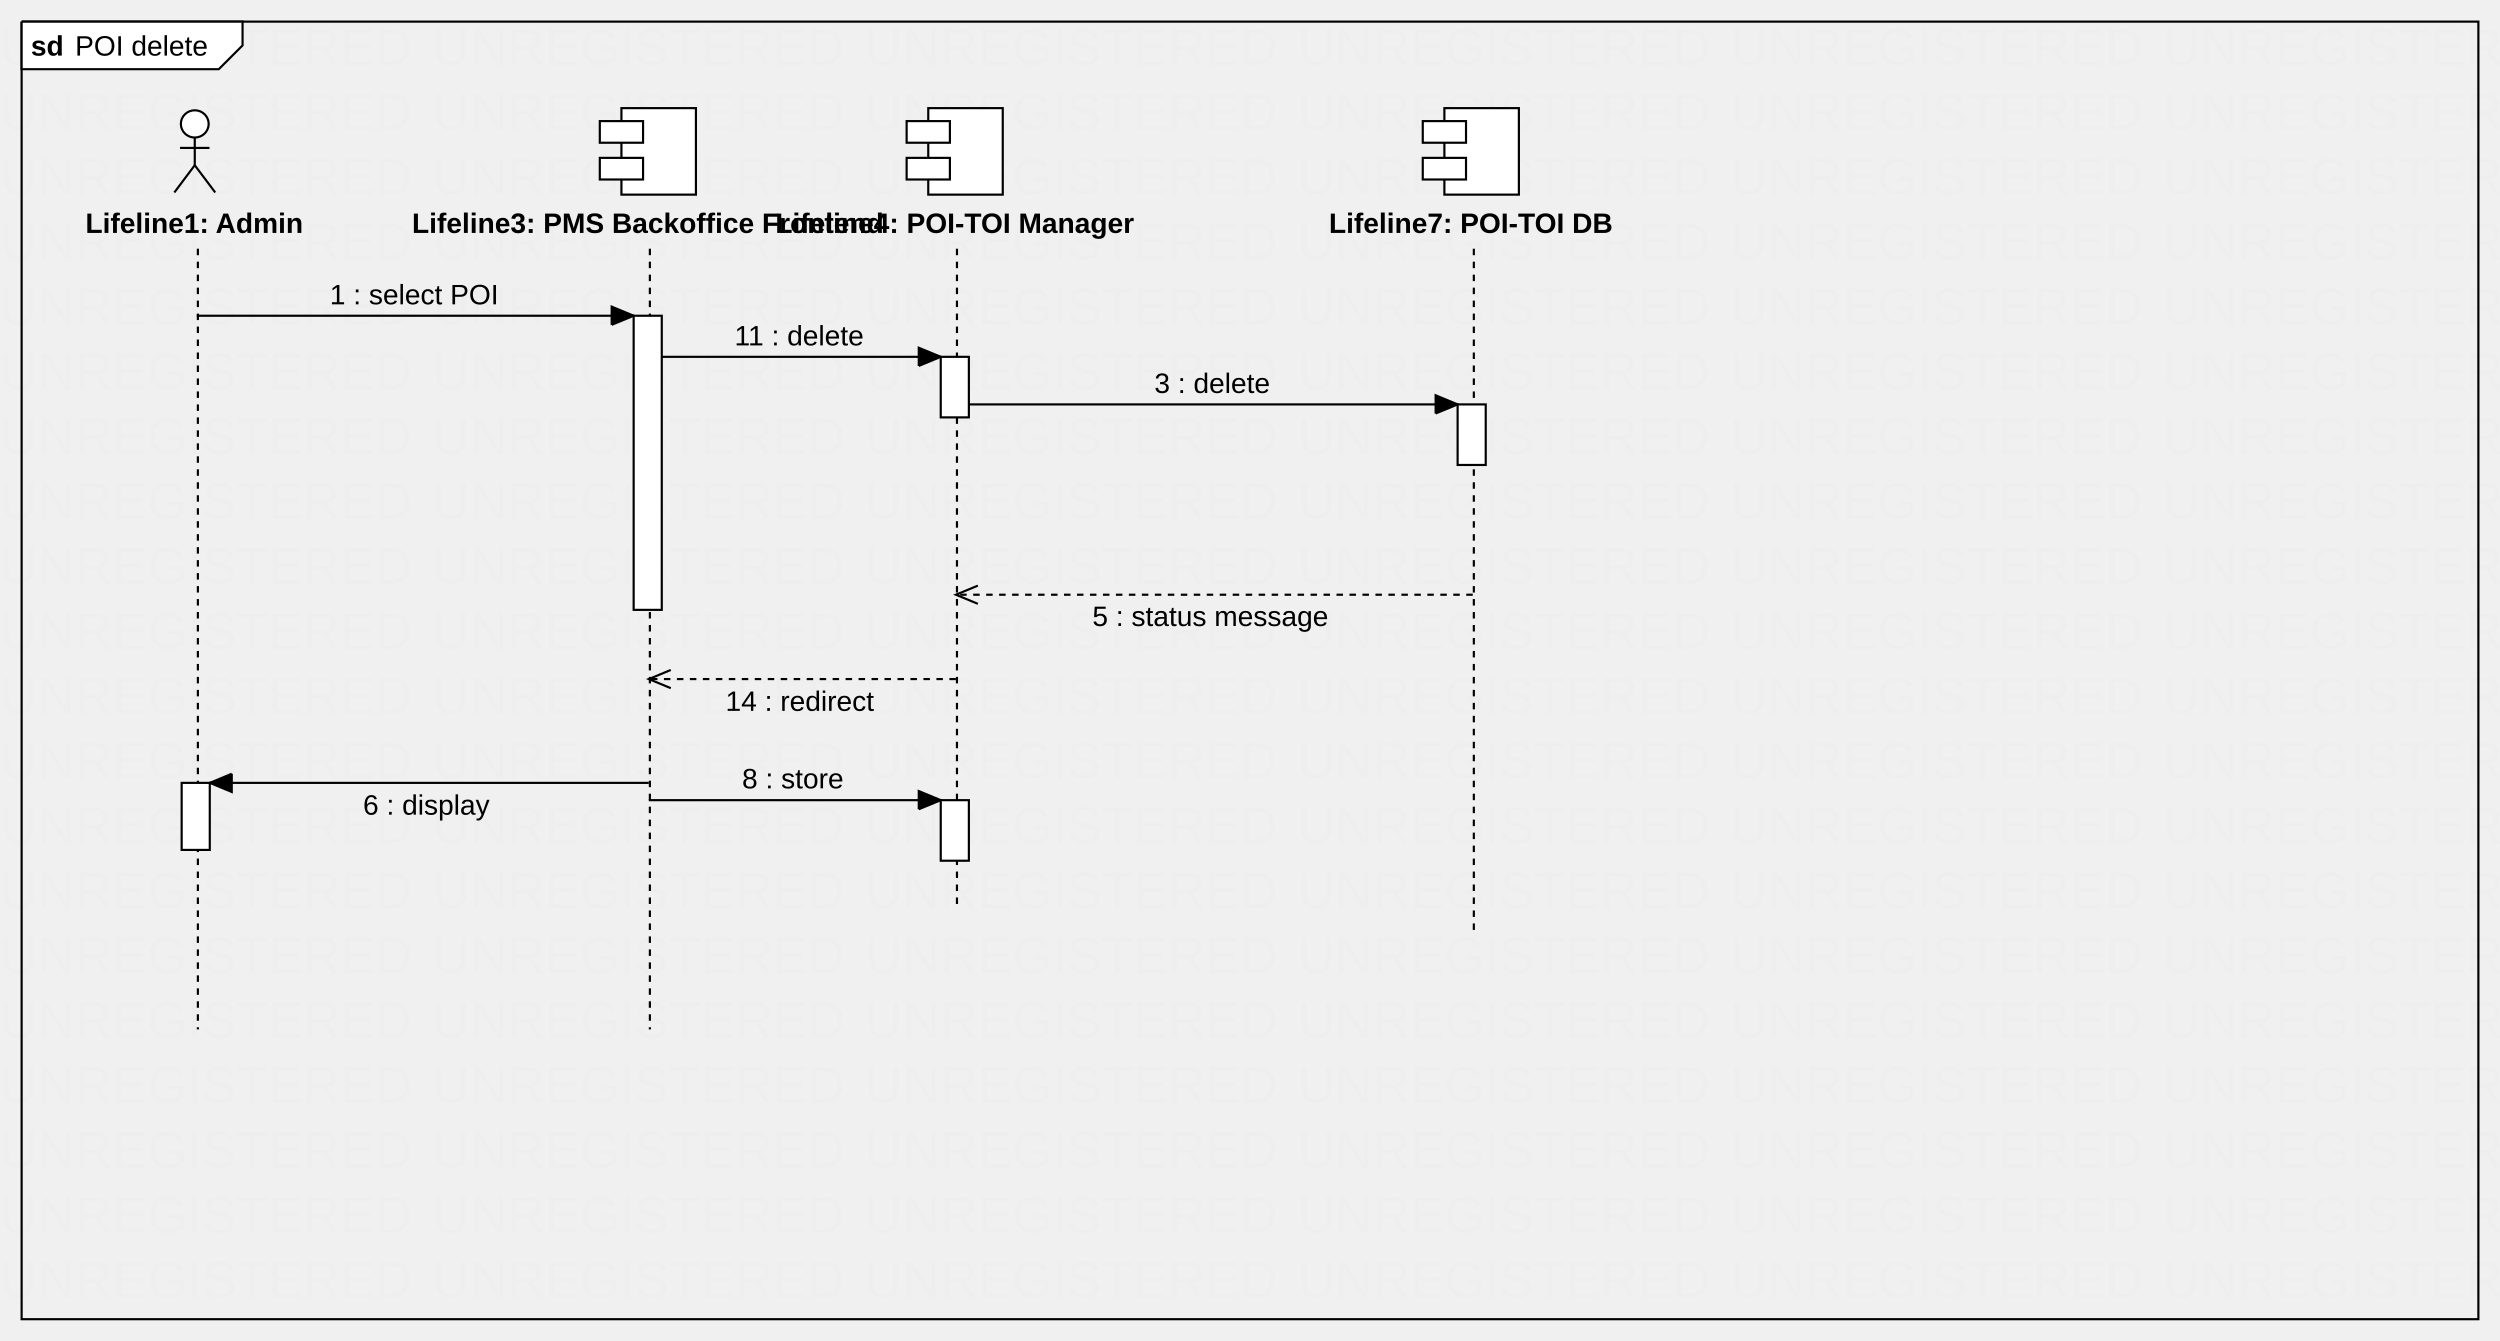
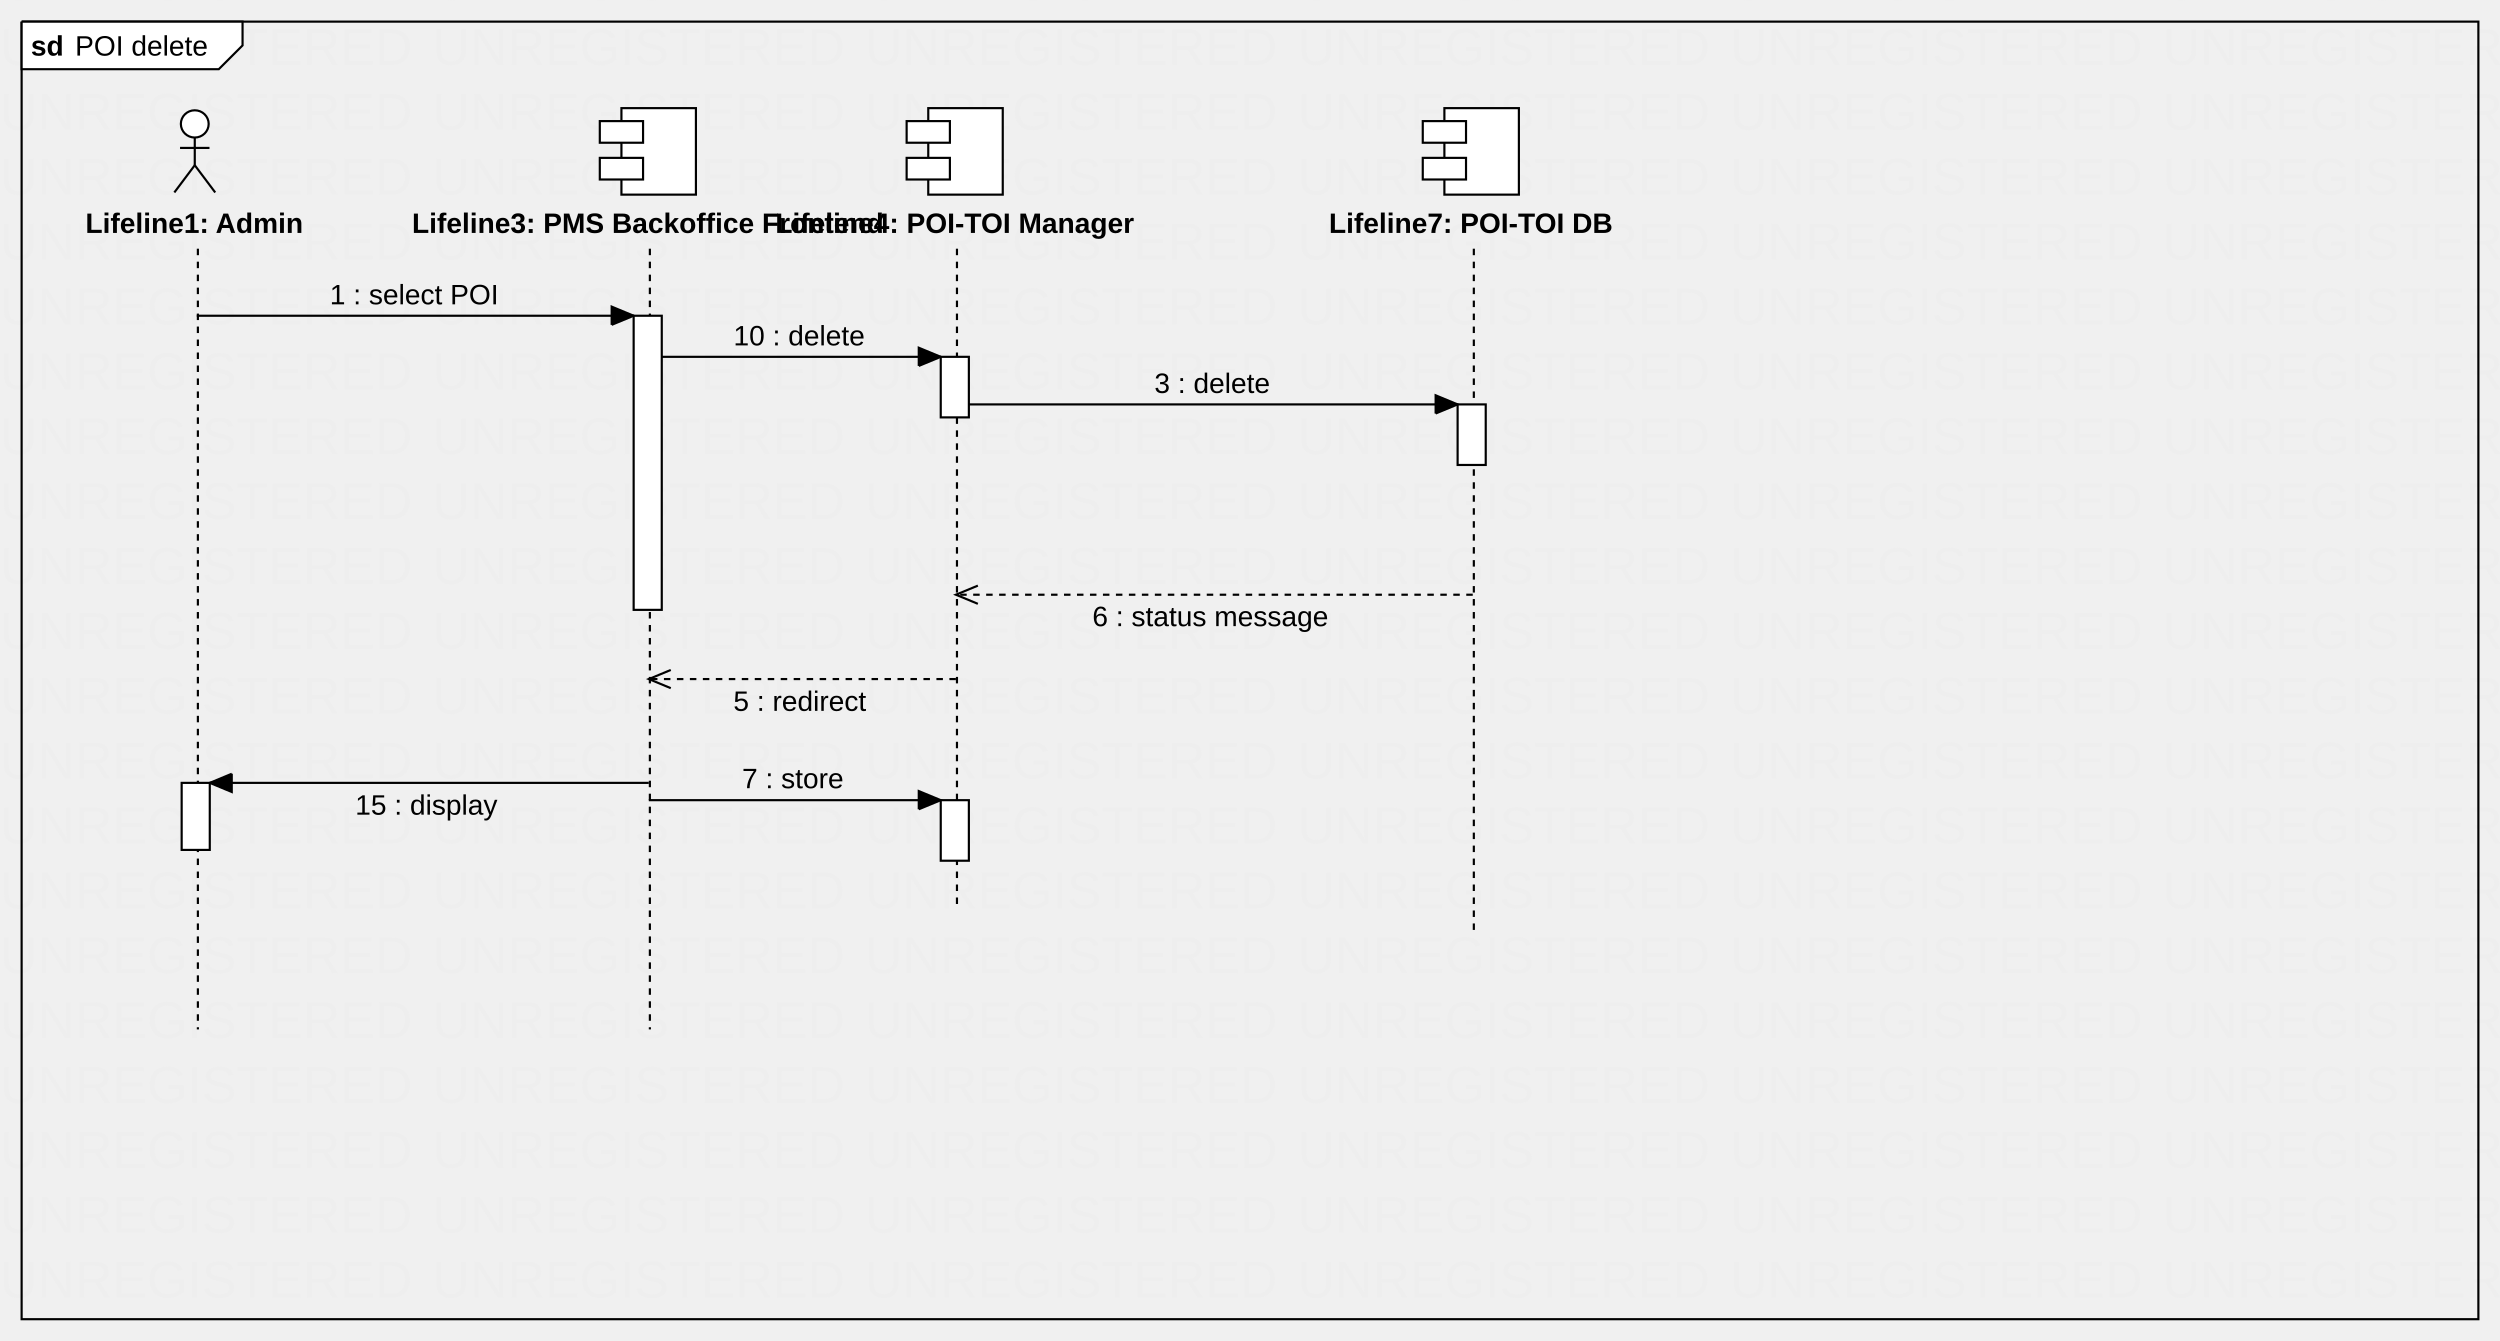
<svg xmlns="http://www.w3.org/2000/svg" version="1.1" width="1156" height="620">
  <defs />
  <g>
    <text fill="#eeeeee" stroke="none" font-family="Arial" font-size="24px" font-style="normal" font-weight="normal" text-decoration="none" x="0" y="0">UNREGISTERED</text>
    <text fill="#eeeeee" stroke="none" font-family="Arial" font-size="24px" font-style="normal" font-weight="normal" text-decoration="none" x="0" y="30">UNREGISTERED</text>
    <text fill="#eeeeee" stroke="none" font-family="Arial" font-size="24px" font-style="normal" font-weight="normal" text-decoration="none" x="0" y="60">UNREGISTERED</text>
    <text fill="#eeeeee" stroke="none" font-family="Arial" font-size="24px" font-style="normal" font-weight="normal" text-decoration="none" x="0" y="90">UNREGISTERED</text>
    <text fill="#eeeeee" stroke="none" font-family="Arial" font-size="24px" font-style="normal" font-weight="normal" text-decoration="none" x="0" y="120">UNREGISTERED</text>
    <text fill="#eeeeee" stroke="none" font-family="Arial" font-size="24px" font-style="normal" font-weight="normal" text-decoration="none" x="0" y="150">UNREGISTERED</text>
    <text fill="#eeeeee" stroke="none" font-family="Arial" font-size="24px" font-style="normal" font-weight="normal" text-decoration="none" x="0" y="180">UNREGISTERED</text>
    <text fill="#eeeeee" stroke="none" font-family="Arial" font-size="24px" font-style="normal" font-weight="normal" text-decoration="none" x="0" y="210">UNREGISTERED</text>
    <text fill="#eeeeee" stroke="none" font-family="Arial" font-size="24px" font-style="normal" font-weight="normal" text-decoration="none" x="0" y="240">UNREGISTERED</text>
    <text fill="#eeeeee" stroke="none" font-family="Arial" font-size="24px" font-style="normal" font-weight="normal" text-decoration="none" x="0" y="270">UNREGISTERED</text>
    <text fill="#eeeeee" stroke="none" font-family="Arial" font-size="24px" font-style="normal" font-weight="normal" text-decoration="none" x="0" y="300">UNREGISTERED</text>
    <text fill="#eeeeee" stroke="none" font-family="Arial" font-size="24px" font-style="normal" font-weight="normal" text-decoration="none" x="0" y="330">UNREGISTERED</text>
    <text fill="#eeeeee" stroke="none" font-family="Arial" font-size="24px" font-style="normal" font-weight="normal" text-decoration="none" x="0" y="360">UNREGISTERED</text>
    <text fill="#eeeeee" stroke="none" font-family="Arial" font-size="24px" font-style="normal" font-weight="normal" text-decoration="none" x="0" y="390">UNREGISTERED</text>
    <text fill="#eeeeee" stroke="none" font-family="Arial" font-size="24px" font-style="normal" font-weight="normal" text-decoration="none" x="0" y="420">UNREGISTERED</text>
    <text fill="#eeeeee" stroke="none" font-family="Arial" font-size="24px" font-style="normal" font-weight="normal" text-decoration="none" x="0" y="450">UNREGISTERED</text>
    <text fill="#eeeeee" stroke="none" font-family="Arial" font-size="24px" font-style="normal" font-weight="normal" text-decoration="none" x="0" y="480">UNREGISTERED</text>
    <text fill="#eeeeee" stroke="none" font-family="Arial" font-size="24px" font-style="normal" font-weight="normal" text-decoration="none" x="0" y="510">UNREGISTERED</text>
    <text fill="#eeeeee" stroke="none" font-family="Arial" font-size="24px" font-style="normal" font-weight="normal" text-decoration="none" x="0" y="540">UNREGISTERED</text>
    <text fill="#eeeeee" stroke="none" font-family="Arial" font-size="24px" font-style="normal" font-weight="normal" text-decoration="none" x="0" y="570">UNREGISTERED</text>
    <text fill="#eeeeee" stroke="none" font-family="Arial" font-size="24px" font-style="normal" font-weight="normal" text-decoration="none" x="0" y="600">UNREGISTERED</text>
    <text fill="#eeeeee" stroke="none" font-family="Arial" font-size="24px" font-style="normal" font-weight="normal" text-decoration="none" x="200" y="0">UNREGISTERED</text>
    <text fill="#eeeeee" stroke="none" font-family="Arial" font-size="24px" font-style="normal" font-weight="normal" text-decoration="none" x="200" y="30">UNREGISTERED</text>
    <text fill="#eeeeee" stroke="none" font-family="Arial" font-size="24px" font-style="normal" font-weight="normal" text-decoration="none" x="200" y="60">UNREGISTERED</text>
    <text fill="#eeeeee" stroke="none" font-family="Arial" font-size="24px" font-style="normal" font-weight="normal" text-decoration="none" x="200" y="90">UNREGISTERED</text>
    <text fill="#eeeeee" stroke="none" font-family="Arial" font-size="24px" font-style="normal" font-weight="normal" text-decoration="none" x="200" y="120">UNREGISTERED</text>
    <text fill="#eeeeee" stroke="none" font-family="Arial" font-size="24px" font-style="normal" font-weight="normal" text-decoration="none" x="200" y="150">UNREGISTERED</text>
    <text fill="#eeeeee" stroke="none" font-family="Arial" font-size="24px" font-style="normal" font-weight="normal" text-decoration="none" x="200" y="180">UNREGISTERED</text>
    <text fill="#eeeeee" stroke="none" font-family="Arial" font-size="24px" font-style="normal" font-weight="normal" text-decoration="none" x="200" y="210">UNREGISTERED</text>
    <text fill="#eeeeee" stroke="none" font-family="Arial" font-size="24px" font-style="normal" font-weight="normal" text-decoration="none" x="200" y="240">UNREGISTERED</text>
    <text fill="#eeeeee" stroke="none" font-family="Arial" font-size="24px" font-style="normal" font-weight="normal" text-decoration="none" x="200" y="270">UNREGISTERED</text>
    <text fill="#eeeeee" stroke="none" font-family="Arial" font-size="24px" font-style="normal" font-weight="normal" text-decoration="none" x="200" y="300">UNREGISTERED</text>
    <text fill="#eeeeee" stroke="none" font-family="Arial" font-size="24px" font-style="normal" font-weight="normal" text-decoration="none" x="200" y="330">UNREGISTERED</text>
    <text fill="#eeeeee" stroke="none" font-family="Arial" font-size="24px" font-style="normal" font-weight="normal" text-decoration="none" x="200" y="360">UNREGISTERED</text>
    <text fill="#eeeeee" stroke="none" font-family="Arial" font-size="24px" font-style="normal" font-weight="normal" text-decoration="none" x="200" y="390">UNREGISTERED</text>
    <text fill="#eeeeee" stroke="none" font-family="Arial" font-size="24px" font-style="normal" font-weight="normal" text-decoration="none" x="200" y="420">UNREGISTERED</text>
    <text fill="#eeeeee" stroke="none" font-family="Arial" font-size="24px" font-style="normal" font-weight="normal" text-decoration="none" x="200" y="450">UNREGISTERED</text>
    <text fill="#eeeeee" stroke="none" font-family="Arial" font-size="24px" font-style="normal" font-weight="normal" text-decoration="none" x="200" y="480">UNREGISTERED</text>
    <text fill="#eeeeee" stroke="none" font-family="Arial" font-size="24px" font-style="normal" font-weight="normal" text-decoration="none" x="200" y="510">UNREGISTERED</text>
    <text fill="#eeeeee" stroke="none" font-family="Arial" font-size="24px" font-style="normal" font-weight="normal" text-decoration="none" x="200" y="540">UNREGISTERED</text>
    <text fill="#eeeeee" stroke="none" font-family="Arial" font-size="24px" font-style="normal" font-weight="normal" text-decoration="none" x="200" y="570">UNREGISTERED</text>
    <text fill="#eeeeee" stroke="none" font-family="Arial" font-size="24px" font-style="normal" font-weight="normal" text-decoration="none" x="200" y="600">UNREGISTERED</text>
    <text fill="#eeeeee" stroke="none" font-family="Arial" font-size="24px" font-style="normal" font-weight="normal" text-decoration="none" x="400" y="0">UNREGISTERED</text>
    <text fill="#eeeeee" stroke="none" font-family="Arial" font-size="24px" font-style="normal" font-weight="normal" text-decoration="none" x="400" y="30">UNREGISTERED</text>
    <text fill="#eeeeee" stroke="none" font-family="Arial" font-size="24px" font-style="normal" font-weight="normal" text-decoration="none" x="400" y="60">UNREGISTERED</text>
    <text fill="#eeeeee" stroke="none" font-family="Arial" font-size="24px" font-style="normal" font-weight="normal" text-decoration="none" x="400" y="90">UNREGISTERED</text>
    <text fill="#eeeeee" stroke="none" font-family="Arial" font-size="24px" font-style="normal" font-weight="normal" text-decoration="none" x="400" y="120">UNREGISTERED</text>
    <text fill="#eeeeee" stroke="none" font-family="Arial" font-size="24px" font-style="normal" font-weight="normal" text-decoration="none" x="400" y="150">UNREGISTERED</text>
    <text fill="#eeeeee" stroke="none" font-family="Arial" font-size="24px" font-style="normal" font-weight="normal" text-decoration="none" x="400" y="180">UNREGISTERED</text>
    <text fill="#eeeeee" stroke="none" font-family="Arial" font-size="24px" font-style="normal" font-weight="normal" text-decoration="none" x="400" y="210">UNREGISTERED</text>
    <text fill="#eeeeee" stroke="none" font-family="Arial" font-size="24px" font-style="normal" font-weight="normal" text-decoration="none" x="400" y="240">UNREGISTERED</text>
    <text fill="#eeeeee" stroke="none" font-family="Arial" font-size="24px" font-style="normal" font-weight="normal" text-decoration="none" x="400" y="270">UNREGISTERED</text>
    <text fill="#eeeeee" stroke="none" font-family="Arial" font-size="24px" font-style="normal" font-weight="normal" text-decoration="none" x="400" y="300">UNREGISTERED</text>
    <text fill="#eeeeee" stroke="none" font-family="Arial" font-size="24px" font-style="normal" font-weight="normal" text-decoration="none" x="400" y="330">UNREGISTERED</text>
    <text fill="#eeeeee" stroke="none" font-family="Arial" font-size="24px" font-style="normal" font-weight="normal" text-decoration="none" x="400" y="360">UNREGISTERED</text>
    <text fill="#eeeeee" stroke="none" font-family="Arial" font-size="24px" font-style="normal" font-weight="normal" text-decoration="none" x="400" y="390">UNREGISTERED</text>
    <text fill="#eeeeee" stroke="none" font-family="Arial" font-size="24px" font-style="normal" font-weight="normal" text-decoration="none" x="400" y="420">UNREGISTERED</text>
    <text fill="#eeeeee" stroke="none" font-family="Arial" font-size="24px" font-style="normal" font-weight="normal" text-decoration="none" x="400" y="450">UNREGISTERED</text>
    <text fill="#eeeeee" stroke="none" font-family="Arial" font-size="24px" font-style="normal" font-weight="normal" text-decoration="none" x="400" y="480">UNREGISTERED</text>
    <text fill="#eeeeee" stroke="none" font-family="Arial" font-size="24px" font-style="normal" font-weight="normal" text-decoration="none" x="400" y="510">UNREGISTERED</text>
    <text fill="#eeeeee" stroke="none" font-family="Arial" font-size="24px" font-style="normal" font-weight="normal" text-decoration="none" x="400" y="540">UNREGISTERED</text>
    <text fill="#eeeeee" stroke="none" font-family="Arial" font-size="24px" font-style="normal" font-weight="normal" text-decoration="none" x="400" y="570">UNREGISTERED</text>
    <text fill="#eeeeee" stroke="none" font-family="Arial" font-size="24px" font-style="normal" font-weight="normal" text-decoration="none" x="400" y="600">UNREGISTERED</text>
    <text fill="#eeeeee" stroke="none" font-family="Arial" font-size="24px" font-style="normal" font-weight="normal" text-decoration="none" x="600" y="0">UNREGISTERED</text>
    <text fill="#eeeeee" stroke="none" font-family="Arial" font-size="24px" font-style="normal" font-weight="normal" text-decoration="none" x="600" y="30">UNREGISTERED</text>
    <text fill="#eeeeee" stroke="none" font-family="Arial" font-size="24px" font-style="normal" font-weight="normal" text-decoration="none" x="600" y="60">UNREGISTERED</text>
    <text fill="#eeeeee" stroke="none" font-family="Arial" font-size="24px" font-style="normal" font-weight="normal" text-decoration="none" x="600" y="90">UNREGISTERED</text>
    <text fill="#eeeeee" stroke="none" font-family="Arial" font-size="24px" font-style="normal" font-weight="normal" text-decoration="none" x="600" y="120">UNREGISTERED</text>
    <text fill="#eeeeee" stroke="none" font-family="Arial" font-size="24px" font-style="normal" font-weight="normal" text-decoration="none" x="600" y="150">UNREGISTERED</text>
    <text fill="#eeeeee" stroke="none" font-family="Arial" font-size="24px" font-style="normal" font-weight="normal" text-decoration="none" x="600" y="180">UNREGISTERED</text>
    <text fill="#eeeeee" stroke="none" font-family="Arial" font-size="24px" font-style="normal" font-weight="normal" text-decoration="none" x="600" y="210">UNREGISTERED</text>
    <text fill="#eeeeee" stroke="none" font-family="Arial" font-size="24px" font-style="normal" font-weight="normal" text-decoration="none" x="600" y="240">UNREGISTERED</text>
    <text fill="#eeeeee" stroke="none" font-family="Arial" font-size="24px" font-style="normal" font-weight="normal" text-decoration="none" x="600" y="270">UNREGISTERED</text>
    <text fill="#eeeeee" stroke="none" font-family="Arial" font-size="24px" font-style="normal" font-weight="normal" text-decoration="none" x="600" y="300">UNREGISTERED</text>
    <text fill="#eeeeee" stroke="none" font-family="Arial" font-size="24px" font-style="normal" font-weight="normal" text-decoration="none" x="600" y="330">UNREGISTERED</text>
    <text fill="#eeeeee" stroke="none" font-family="Arial" font-size="24px" font-style="normal" font-weight="normal" text-decoration="none" x="600" y="360">UNREGISTERED</text>
    <text fill="#eeeeee" stroke="none" font-family="Arial" font-size="24px" font-style="normal" font-weight="normal" text-decoration="none" x="600" y="390">UNREGISTERED</text>
    <text fill="#eeeeee" stroke="none" font-family="Arial" font-size="24px" font-style="normal" font-weight="normal" text-decoration="none" x="600" y="420">UNREGISTERED</text>
    <text fill="#eeeeee" stroke="none" font-family="Arial" font-size="24px" font-style="normal" font-weight="normal" text-decoration="none" x="600" y="450">UNREGISTERED</text>
    <text fill="#eeeeee" stroke="none" font-family="Arial" font-size="24px" font-style="normal" font-weight="normal" text-decoration="none" x="600" y="480">UNREGISTERED</text>
    <text fill="#eeeeee" stroke="none" font-family="Arial" font-size="24px" font-style="normal" font-weight="normal" text-decoration="none" x="600" y="510">UNREGISTERED</text>
    <text fill="#eeeeee" stroke="none" font-family="Arial" font-size="24px" font-style="normal" font-weight="normal" text-decoration="none" x="600" y="540">UNREGISTERED</text>
    <text fill="#eeeeee" stroke="none" font-family="Arial" font-size="24px" font-style="normal" font-weight="normal" text-decoration="none" x="600" y="570">UNREGISTERED</text>
    <text fill="#eeeeee" stroke="none" font-family="Arial" font-size="24px" font-style="normal" font-weight="normal" text-decoration="none" x="600" y="600">UNREGISTERED</text>
    <text fill="#eeeeee" stroke="none" font-family="Arial" font-size="24px" font-style="normal" font-weight="normal" text-decoration="none" x="800" y="0">UNREGISTERED</text>
    <text fill="#eeeeee" stroke="none" font-family="Arial" font-size="24px" font-style="normal" font-weight="normal" text-decoration="none" x="800" y="30">UNREGISTERED</text>
    <text fill="#eeeeee" stroke="none" font-family="Arial" font-size="24px" font-style="normal" font-weight="normal" text-decoration="none" x="800" y="60">UNREGISTERED</text>
    <text fill="#eeeeee" stroke="none" font-family="Arial" font-size="24px" font-style="normal" font-weight="normal" text-decoration="none" x="800" y="90">UNREGISTERED</text>
    <text fill="#eeeeee" stroke="none" font-family="Arial" font-size="24px" font-style="normal" font-weight="normal" text-decoration="none" x="800" y="120">UNREGISTERED</text>
    <text fill="#eeeeee" stroke="none" font-family="Arial" font-size="24px" font-style="normal" font-weight="normal" text-decoration="none" x="800" y="150">UNREGISTERED</text>
    <text fill="#eeeeee" stroke="none" font-family="Arial" font-size="24px" font-style="normal" font-weight="normal" text-decoration="none" x="800" y="180">UNREGISTERED</text>
    <text fill="#eeeeee" stroke="none" font-family="Arial" font-size="24px" font-style="normal" font-weight="normal" text-decoration="none" x="800" y="210">UNREGISTERED</text>
    <text fill="#eeeeee" stroke="none" font-family="Arial" font-size="24px" font-style="normal" font-weight="normal" text-decoration="none" x="800" y="240">UNREGISTERED</text>
    <text fill="#eeeeee" stroke="none" font-family="Arial" font-size="24px" font-style="normal" font-weight="normal" text-decoration="none" x="800" y="270">UNREGISTERED</text>
    <text fill="#eeeeee" stroke="none" font-family="Arial" font-size="24px" font-style="normal" font-weight="normal" text-decoration="none" x="800" y="300">UNREGISTERED</text>
    <text fill="#eeeeee" stroke="none" font-family="Arial" font-size="24px" font-style="normal" font-weight="normal" text-decoration="none" x="800" y="330">UNREGISTERED</text>
    <text fill="#eeeeee" stroke="none" font-family="Arial" font-size="24px" font-style="normal" font-weight="normal" text-decoration="none" x="800" y="360">UNREGISTERED</text>
    <text fill="#eeeeee" stroke="none" font-family="Arial" font-size="24px" font-style="normal" font-weight="normal" text-decoration="none" x="800" y="390">UNREGISTERED</text>
    <text fill="#eeeeee" stroke="none" font-family="Arial" font-size="24px" font-style="normal" font-weight="normal" text-decoration="none" x="800" y="420">UNREGISTERED</text>
    <text fill="#eeeeee" stroke="none" font-family="Arial" font-size="24px" font-style="normal" font-weight="normal" text-decoration="none" x="800" y="450">UNREGISTERED</text>
    <text fill="#eeeeee" stroke="none" font-family="Arial" font-size="24px" font-style="normal" font-weight="normal" text-decoration="none" x="800" y="480">UNREGISTERED</text>
    <text fill="#eeeeee" stroke="none" font-family="Arial" font-size="24px" font-style="normal" font-weight="normal" text-decoration="none" x="800" y="510">UNREGISTERED</text>
    <text fill="#eeeeee" stroke="none" font-family="Arial" font-size="24px" font-style="normal" font-weight="normal" text-decoration="none" x="800" y="540">UNREGISTERED</text>
    <text fill="#eeeeee" stroke="none" font-family="Arial" font-size="24px" font-style="normal" font-weight="normal" text-decoration="none" x="800" y="570">UNREGISTERED</text>
    <text fill="#eeeeee" stroke="none" font-family="Arial" font-size="24px" font-style="normal" font-weight="normal" text-decoration="none" x="800" y="600">UNREGISTERED</text>
    <text fill="#eeeeee" stroke="none" font-family="Arial" font-size="24px" font-style="normal" font-weight="normal" text-decoration="none" x="1000" y="0">UNREGISTERED</text>
    <text fill="#eeeeee" stroke="none" font-family="Arial" font-size="24px" font-style="normal" font-weight="normal" text-decoration="none" x="1000" y="30">UNREGISTERED</text>
    <text fill="#eeeeee" stroke="none" font-family="Arial" font-size="24px" font-style="normal" font-weight="normal" text-decoration="none" x="1000" y="60">UNREGISTERED</text>
    <text fill="#eeeeee" stroke="none" font-family="Arial" font-size="24px" font-style="normal" font-weight="normal" text-decoration="none" x="1000" y="90">UNREGISTERED</text>
    <text fill="#eeeeee" stroke="none" font-family="Arial" font-size="24px" font-style="normal" font-weight="normal" text-decoration="none" x="1000" y="120">UNREGISTERED</text>
    <text fill="#eeeeee" stroke="none" font-family="Arial" font-size="24px" font-style="normal" font-weight="normal" text-decoration="none" x="1000" y="150">UNREGISTERED</text>
    <text fill="#eeeeee" stroke="none" font-family="Arial" font-size="24px" font-style="normal" font-weight="normal" text-decoration="none" x="1000" y="180">UNREGISTERED</text>
    <text fill="#eeeeee" stroke="none" font-family="Arial" font-size="24px" font-style="normal" font-weight="normal" text-decoration="none" x="1000" y="210">UNREGISTERED</text>
    <text fill="#eeeeee" stroke="none" font-family="Arial" font-size="24px" font-style="normal" font-weight="normal" text-decoration="none" x="1000" y="240">UNREGISTERED</text>
    <text fill="#eeeeee" stroke="none" font-family="Arial" font-size="24px" font-style="normal" font-weight="normal" text-decoration="none" x="1000" y="270">UNREGISTERED</text>
    <text fill="#eeeeee" stroke="none" font-family="Arial" font-size="24px" font-style="normal" font-weight="normal" text-decoration="none" x="1000" y="300">UNREGISTERED</text>
    <text fill="#eeeeee" stroke="none" font-family="Arial" font-size="24px" font-style="normal" font-weight="normal" text-decoration="none" x="1000" y="330">UNREGISTERED</text>
    <text fill="#eeeeee" stroke="none" font-family="Arial" font-size="24px" font-style="normal" font-weight="normal" text-decoration="none" x="1000" y="360">UNREGISTERED</text>
    <text fill="#eeeeee" stroke="none" font-family="Arial" font-size="24px" font-style="normal" font-weight="normal" text-decoration="none" x="1000" y="390">UNREGISTERED</text>
    <text fill="#eeeeee" stroke="none" font-family="Arial" font-size="24px" font-style="normal" font-weight="normal" text-decoration="none" x="1000" y="420">UNREGISTERED</text>
    <text fill="#eeeeee" stroke="none" font-family="Arial" font-size="24px" font-style="normal" font-weight="normal" text-decoration="none" x="1000" y="450">UNREGISTERED</text>
    <text fill="#eeeeee" stroke="none" font-family="Arial" font-size="24px" font-style="normal" font-weight="normal" text-decoration="none" x="1000" y="480">UNREGISTERED</text>
    <text fill="#eeeeee" stroke="none" font-family="Arial" font-size="24px" font-style="normal" font-weight="normal" text-decoration="none" x="1000" y="510">UNREGISTERED</text>
    <text fill="#eeeeee" stroke="none" font-family="Arial" font-size="24px" font-style="normal" font-weight="normal" text-decoration="none" x="1000" y="540">UNREGISTERED</text>
    <text fill="#eeeeee" stroke="none" font-family="Arial" font-size="24px" font-style="normal" font-weight="normal" text-decoration="none" x="1000" y="570">UNREGISTERED</text>
    <text fill="#eeeeee" stroke="none" font-family="Arial" font-size="24px" font-style="normal" font-weight="normal" text-decoration="none" x="1000" y="600">UNREGISTERED</text>
    <g transform="translate(2,10) scale(1,1)">
      <path fill="none" stroke="#000000" d="M 8 0 L 1144 0 L 1144 600 L 8 600 L 8 0" stroke-miterlimit="10" />
    </g>
    <g transform="translate(2,10) scale(1,1)">
      <path fill="#ffffff" stroke="none" d="M 8 0 L 8 22 L 99.156 22 L 110.156 11 L 110.156 0 L 8 0" />
    </g>
    <g transform="translate(2,10) scale(1,1)">
      <path fill="none" stroke="#000000" d="M 8 0 L 8 22 L 99.156 22 L 110.156 11 L 110.156 0 L 8 0 L 8 0" stroke-miterlimit="10" />
    </g>
    <g transform="translate(2,10) scale(1,1)">
      <g>
        <path fill="none" stroke="none" />
        <text fill="#000000" stroke="none" font-family="Arial" font-size="13px" font-style="normal" font-weight="normal" text-decoration="none" x="32.73" y="15.71">POI delete</text>
      </g>
    </g>
    <g transform="translate(2,10) scale(1,1)">
      <g>
        <path fill="none" stroke="none" />
        <text fill="#000000" stroke="none" font-family="Arial" font-size="13px" font-style="normal" font-weight="bold" text-decoration="none" x="12.28" y="15.71">sd</text>
      </g>
    </g>
    <g transform="translate(2,10) scale(1,1)">
      <path fill="#ffffff" stroke="none" d="M 81.63 47.3 C 81.63 43.821 84.508 41 88.059 41 C 91.61 41 94.488 43.821 94.488 47.3 C 94.488 50.779 91.61 53.6 88.059 53.6 C 84.508 53.6 81.63 50.779 81.63 47.3 Z" />
    </g>
    <g transform="translate(2,10) scale(1,1)">
      <path fill="none" stroke="#000000" d="M 81.63 47.3 C 81.63 43.821 84.508 41 88.059 41 C 91.61 41 94.488 43.821 94.488 47.3 C 94.488 50.779 91.61 53.6 88.059 53.6 C 84.508 53.6 81.63 50.779 81.63 47.3 Z" stroke-miterlimit="10" />
    </g>
    <g transform="translate(2,10) scale(1,1)">
      <path fill="none" stroke="#000000" d="M 88.059 53.6 L 88.059 66.4" stroke-miterlimit="10" />
    </g>
    <g transform="translate(2,10) scale(1,1)">
      <path fill="none" stroke="#000000" d="M 81.252 58.4 L 94.866 58.4" stroke-miterlimit="10" />
    </g>
    <g transform="translate(2,10) scale(1,1)">
      <path fill="none" stroke="#000000" d="M 88.059 66.4 L 78.605 79" stroke-miterlimit="10" />
    </g>
    <g transform="translate(2,10) scale(1,1)">
      <path fill="none" stroke="#000000" d="M 88.059 66.4 L 97.514 79" stroke-miterlimit="10" />
    </g>
    <g transform="translate(2,10) scale(1,1)">
      <g>
        <path fill="none" stroke="none" />
        <text fill="#000000" stroke="none" font-family="Arial" font-size="13px" font-style="normal" font-weight="bold" text-decoration="none" x="37.5" y="97.71">Lifeline1: Admin</text>
      </g>
    </g>
    <g transform="translate(2,10) scale(1,1)">
      <path fill="none" stroke="#000000" d="M 89.5 105 L 89.5 466" stroke-miterlimit="10" stroke-dasharray="3" />
    </g>
    <g transform="translate(2,10) scale(1,1)">
      <rect fill="#ffffff" stroke="none" x="285.35" y="40" width="34.444" height="40" />
    </g>
    <g transform="translate(2,10) scale(1,1)">
      <path fill="none" stroke="#000000" d="M 285.35 40 L 319.794 40 L 319.794 80 L 285.35 80 L 285.35 40 Z Z" stroke-miterlimit="10" />
    </g>
    <g transform="translate(2,10) scale(1,1)">
      <rect fill="#ffffff" stroke="none" x="275.35" y="46" width="20" height="10" />
    </g>
    <g transform="translate(2,10) scale(1,1)">
      <path fill="none" stroke="#000000" d="M 275.35 46 L 295.35 46 L 295.35 56 L 275.35 56 L 275.35 46 Z Z" stroke-miterlimit="10" />
    </g>
    <g transform="translate(2,10) scale(1,1)">
      <rect fill="#ffffff" stroke="none" x="275.35" y="63" width="20" height="10" />
    </g>
    <g transform="translate(2,10) scale(1,1)">
      <path fill="none" stroke="#000000" d="M 275.35 63 L 295.35 63 L 295.35 73 L 275.35 73 L 275.35 63 Z Z" stroke-miterlimit="10" />
    </g>
    <g transform="translate(2,10) scale(1,1)">
      <g>
        <path fill="none" stroke="none" />
        <text fill="#000000" stroke="none" font-family="Arial" font-size="13px" font-style="normal" font-weight="bold" text-decoration="none" x="188.5" y="97.71">Lifeline3: PMS Backoffice Frontend</text>
      </g>
    </g>
    <g transform="translate(2,10) scale(1,1)">
      <path fill="none" stroke="#000000" d="M 298.5 105 L 298.5 466" stroke-miterlimit="10" stroke-dasharray="3" />
    </g>
    <g transform="translate(2,10) scale(1,1)">
      <rect fill="#ffffff" stroke="none" x="427.229" y="40" width="34.444" height="40" />
    </g>
    <g transform="translate(2,10) scale(1,1)">
      <path fill="none" stroke="#000000" d="M 427.229 40 L 461.673 40 L 461.673 80 L 427.229 80 L 427.229 40 Z Z" stroke-miterlimit="10" />
    </g>
    <g transform="translate(2,10) scale(1,1)">
      <rect fill="#ffffff" stroke="none" x="417.229" y="46" width="20" height="10" />
    </g>
    <g transform="translate(2,10) scale(1,1)">
      <path fill="none" stroke="#000000" d="M 417.229 46 L 437.229 46 L 437.229 56 L 417.229 56 L 417.229 46 Z Z" stroke-miterlimit="10" />
    </g>
    <g transform="translate(2,10) scale(1,1)">
      <rect fill="#ffffff" stroke="none" x="417.229" y="63" width="20" height="10" />
    </g>
    <g transform="translate(2,10) scale(1,1)">
      <path fill="none" stroke="#000000" d="M 417.229 63 L 437.229 63 L 437.229 73 L 417.229 73 L 417.229 63 Z Z" stroke-miterlimit="10" />
    </g>
    <g transform="translate(2,10) scale(1,1)">
      <g>
        <path fill="none" stroke="none" />
        <text fill="#000000" stroke="none" font-family="Arial" font-size="13px" font-style="normal" font-weight="bold" text-decoration="none" x="356.5" y="97.71">Lifeline4: POI-TOI Manager</text>
      </g>
    </g>
    <g transform="translate(2,10) scale(1,1)">
      <path fill="none" stroke="#000000" d="M 440.5 105 L 440.5 410" stroke-miterlimit="10" stroke-dasharray="3" />
    </g>
    <g transform="translate(2,10) scale(1,1)">
      <rect fill="#ffffff" stroke="none" x="665.887" y="40" width="34.444" height="40" />
    </g>
    <g transform="translate(2,10) scale(1,1)">
      <path fill="none" stroke="#000000" d="M 665.887 40 L 700.332 40 L 700.332 80 L 665.887 80 L 665.887 40 Z Z" stroke-miterlimit="10" />
    </g>
    <g transform="translate(2,10) scale(1,1)">
      <rect fill="#ffffff" stroke="none" x="655.887" y="46" width="20" height="10" />
    </g>
    <g transform="translate(2,10) scale(1,1)">
      <path fill="none" stroke="#000000" d="M 655.887 46 L 675.887 46 L 675.887 56 L 655.887 56 L 655.887 46 Z Z" stroke-miterlimit="10" />
    </g>
    <g transform="translate(2,10) scale(1,1)">
      <rect fill="#ffffff" stroke="none" x="655.887" y="63" width="20" height="10" />
    </g>
    <g transform="translate(2,10) scale(1,1)">
      <path fill="none" stroke="#000000" d="M 655.887 63 L 675.887 63 L 675.887 73 L 655.887 73 L 655.887 63 Z Z" stroke-miterlimit="10" />
    </g>
    <g transform="translate(2,10) scale(1,1)">
      <g>
        <path fill="none" stroke="none" />
        <text fill="#000000" stroke="none" font-family="Arial" font-size="13px" font-style="normal" font-weight="bold" text-decoration="none" x="612.5" y="97.71">Lifeline7: POI-TOI DB</text>
      </g>
    </g>
    <g transform="translate(2,10) scale(1,1)">
      <path fill="none" stroke="#000000" d="M 679.5 105 L 679.5 422" stroke-miterlimit="10" stroke-dasharray="3" />
    </g>
    <g transform="translate(2,10) scale(1,1)">
      <path fill="none" stroke="#000000" d="M 89 136 L 291 136" stroke-miterlimit="10" />
    </g>
    <g transform="translate(2,10) scale(1,1)">
      <path fill="#000000" stroke="none" d="M 280.837 140.21 L 291 136 L 280.837 131.79" />
    </g>
    <g transform="translate(2,10) scale(1,1)">
      <path fill="none" stroke="#000000" d="M 280.837 140.21 L 291 136 L 280.837 131.79 L 280.837 140.21" stroke-miterlimit="10" />
    </g>
    <g transform="translate(2,10) scale(1,1)">
      <g>
        <path fill="none" stroke="none" />
        <text fill="#000000" stroke="none" font-family="Arial" font-size="13px" font-style="normal" font-weight="normal" text-decoration="none" x="150.506" y="130.71">1 : select POI</text>
      </g>
    </g>
    <g transform="translate(2,10) scale(1,1)">
      <rect fill="#ffffff" stroke="none" x="291" y="136" width="13" height="136" />
    </g>
    <g transform="translate(2,10) scale(1,1)">
      <path fill="none" stroke="#000000" d="M 291 136 L 304 136 L 304 272 L 291 272 L 291 136 Z Z" stroke-miterlimit="10" />
    </g>
    <g transform="translate(2,10) scale(1,1)">
+       <path fill="none" stroke="#000000" d="M 298 352 L 95 352" stroke-miterlimit="10" />
+     </g>
+     <g transform="translate(2,10) scale(1,1)">
+       <path fill="#000000" stroke="none" d="M 105.163 347.79 L 95 352 L 105.163 356.21" />
+     </g>
+     <g transform="translate(2,10) scale(1,1)">
+       <path fill="none" stroke="#000000" d="M 105.163 347.79 L 95 352 L 105.163 356.21 L 105.163 347.79" stroke-miterlimit="10" />
+     </g>
+     <g transform="translate(2,10) scale(1,1)">
+       <g>
+         <path fill="none" stroke="none" />
+         <text fill="#000000" stroke="none" font-family="Arial" font-size="13px" font-style="normal" font-weight="normal" text-decoration="none" x="162.256" y="366.71">15 : display</text>
+       </g>
+     </g>
+     <g transform="translate(2,10) scale(1,1)">
+       <rect fill="#ffffff" stroke="none" x="82" y="352" width="13" height="31" />
+     </g>
+     <g transform="translate(2,10) scale(1,1)">
+       <path fill="none" stroke="#000000" d="M 82 352 L 95 352 L 95 383 L 82 383 L 82 352 Z Z" stroke-miterlimit="10" />
+     </g>
+     <g transform="translate(2,10) scale(1,1)">
      <path fill="none" stroke="#000000" d="M 304 155 L 433 155" stroke-miterlimit="10" />
    </g>
    <g transform="translate(2,10) scale(1,1)">
      <path fill="#000000" stroke="none" d="M 422.837 159.21 L 433 155 L 422.837 150.79" />
    </g>
    <g transform="translate(2,10) scale(1,1)">
      <path fill="none" stroke="#000000" d="M 422.837 159.21 L 433 155 L 422.837 150.79 L 422.837 159.21" stroke-miterlimit="10" />
    </g>
    <g transform="translate(2,10) scale(1,1)">
      <g>
        <path fill="none" stroke="none" />
-         <text fill="#000000" stroke="none" font-family="Arial" font-size="13px" font-style="normal" font-weight="normal" text-decoration="none" x="337.647" y="149.71">11 : delete</text>
+         <text fill="#000000" stroke="none" font-family="Arial" font-size="13px" font-style="normal" font-weight="normal" text-decoration="none" x="337.165" y="149.71">10 : delete</text>
      </g>
    </g>
    <g transform="translate(2,10) scale(1,1)">
      <rect fill="#ffffff" stroke="none" x="433" y="155" width="13" height="28" />
    </g>
    <g transform="translate(2,10) scale(1,1)">
      <path fill="none" stroke="#000000" d="M 433 155 L 446 155 L 446 183 L 433 183 L 433 155 Z Z" stroke-miterlimit="10" />
    </g>
    <g transform="translate(2,10) scale(1,1)">
      <path fill="none" stroke="#000000" d="M 440 304 L 298 304" stroke-miterlimit="10" stroke-dasharray="3" />
    </g>
    <g transform="translate(2,10) scale(1,1)">
      <path fill="none" stroke="#000000" d="M 308.163 299.79 L 298 304 L 308.163 308.21" stroke-miterlimit="10" />
    </g>
    <g transform="translate(2,10) scale(1,1)">
      <g>
        <path fill="none" stroke="none" />
-         <text fill="#000000" stroke="none" font-family="Arial" font-size="13px" font-style="normal" font-weight="normal" text-decoration="none" x="333.5" y="318.71">14 : redirect</text>
+         <text fill="#000000" stroke="none" font-family="Arial" font-size="13px" font-style="normal" font-weight="normal" text-decoration="none" x="337.115" y="318.71">5 : redirect</text>
      </g>
    </g>
    <g transform="translate(2,10) scale(1,1)">
      <path fill="none" stroke="#000000" d="M 679 265 L 440 265" stroke-miterlimit="10" stroke-dasharray="3" />
    </g>
    <g transform="translate(2,10) scale(1,1)">
      <path fill="none" stroke="#000000" d="M 450.163 260.79 L 440 265 L 450.163 269.21" stroke-miterlimit="10" />
    </g>
    <g transform="translate(2,10) scale(1,1)">
      <g>
        <path fill="none" stroke="none" />
-         <text fill="#000000" stroke="none" font-family="Arial" font-size="13px" font-style="normal" font-weight="normal" text-decoration="none" x="503.115" y="279.472">5 : status message</text>
-       </g>
+         <text fill="#000000" stroke="none" font-family="Arial" font-size="13px" font-style="normal" font-weight="normal" text-decoration="none" x="503.115" y="279.539">6 : status message</text>
+       </g>
+     </g>
+     <g transform="translate(2,10) scale(1,1)">
+       <path fill="none" stroke="#000000" d="M 298 360 L 433 360" stroke-miterlimit="10" />
+     </g>
+     <g transform="translate(2,10) scale(1,1)">
+       <path fill="#000000" stroke="none" d="M 422.837 364.21 L 433 360 L 422.837 355.79" />
+     </g>
+     <g transform="translate(2,10) scale(1,1)">
+       <path fill="none" stroke="#000000" d="M 422.837 364.21 L 433 360 L 422.837 355.79 L 422.837 364.21" stroke-miterlimit="10" />
+     </g>
+     <g transform="translate(2,10) scale(1,1)">
+       <g>
+         <path fill="none" stroke="none" />
+         <text fill="#000000" stroke="none" font-family="Arial" font-size="13px" font-style="normal" font-weight="normal" text-decoration="none" x="341.115" y="354.472">7 : store</text>
+       </g>
+     </g>
+     <g transform="translate(2,10) scale(1,1)">
+       <rect fill="#ffffff" stroke="none" x="433" y="360" width="13" height="28" />
+     </g>
+     <g transform="translate(2,10) scale(1,1)">
+       <path fill="none" stroke="#000000" d="M 433 360 L 446 360 L 446 388 L 433 388 L 433 360 Z Z" stroke-miterlimit="10" />
    </g>
    <g transform="translate(2,10) scale(1,1)">
      <path fill="none" stroke="#000000" d="M 446 177 L 672 177" stroke-miterlimit="10" />
    </g>
    <g transform="translate(2,10) scale(1,1)">
      <path fill="#000000" stroke="none" d="M 661.837 181.21 L 672 177 L 661.837 172.79" />
    </g>
    <g transform="translate(2,10) scale(1,1)">
      <path fill="none" stroke="#000000" d="M 661.837 181.21 L 672 177 L 661.837 172.79 L 661.837 181.21" stroke-miterlimit="10" />
    </g>
    <g transform="translate(2,10) scale(1,1)">
      <g>
        <path fill="none" stroke="none" />
        <text fill="#000000" stroke="none" font-family="Arial" font-size="13px" font-style="normal" font-weight="normal" text-decoration="none" x="531.78" y="171.71">3 : delete</text>
      </g>
    </g>
    <g transform="translate(2,10) scale(1,1)">
      <rect fill="#ffffff" stroke="none" x="672" y="177" width="13" height="28" />
    </g>
    <g transform="translate(2,10) scale(1,1)">
      <path fill="none" stroke="#000000" d="M 672 177 L 685 177 L 685 205 L 672 205 L 672 177 Z Z" stroke-miterlimit="10" />
-     </g>
-     <g transform="translate(2,10) scale(1,1)">
-       <path fill="none" stroke="#000000" d="M 298 352 L 95 352" stroke-miterlimit="10" />
-     </g>
-     <g transform="translate(2,10) scale(1,1)">
-       <path fill="#000000" stroke="none" d="M 105.163 347.79 L 95 352 L 105.163 356.21" />
-     </g>
-     <g transform="translate(2,10) scale(1,1)">
-       <path fill="none" stroke="#000000" d="M 105.163 347.79 L 95 352 L 105.163 356.21 L 105.163 347.79" stroke-miterlimit="10" />
-     </g>
-     <g transform="translate(2,10) scale(1,1)">
-       <g>
-         <path fill="none" stroke="none" />
-         <text fill="#000000" stroke="none" font-family="Arial" font-size="13px" font-style="normal" font-weight="normal" text-decoration="none" x="165.871" y="366.71">6 : display</text>
-       </g>
-     </g>
-     <g transform="translate(2,10) scale(1,1)">
-       <rect fill="#ffffff" stroke="none" x="82" y="352" width="13" height="31" />
-     </g>
-     <g transform="translate(2,10) scale(1,1)">
-       <path fill="none" stroke="#000000" d="M 82 352 L 95 352 L 95 383 L 82 383 L 82 352 Z Z" stroke-miterlimit="10" />
-     </g>
-     <g transform="translate(2,10) scale(1,1)">
-       <path fill="none" stroke="#000000" d="M 298 360 L 433 360" stroke-miterlimit="10" />
-     </g>
-     <g transform="translate(2,10) scale(1,1)">
-       <path fill="#000000" stroke="none" d="M 422.837 364.21 L 433 360 L 422.837 355.79" />
-     </g>
-     <g transform="translate(2,10) scale(1,1)">
-       <path fill="none" stroke="#000000" d="M 422.837 364.21 L 433 360 L 422.837 355.79 L 422.837 364.21" stroke-miterlimit="10" />
-     </g>
-     <g transform="translate(2,10) scale(1,1)">
-       <g>
-         <path fill="none" stroke="none" />
-         <text fill="#000000" stroke="none" font-family="Arial" font-size="13px" font-style="normal" font-weight="normal" text-decoration="none" x="341.115" y="354.539">8 : store</text>
-       </g>
-     </g>
-     <g transform="translate(2,10) scale(1,1)">
-       <rect fill="#ffffff" stroke="none" x="433" y="360" width="13" height="28" />
-     </g>
-     <g transform="translate(2,10) scale(1,1)">
-       <path fill="none" stroke="#000000" d="M 433 360 L 446 360 L 446 388 L 433 388 L 433 360 Z Z" stroke-miterlimit="10" />
    </g>
  </g>
</svg>
